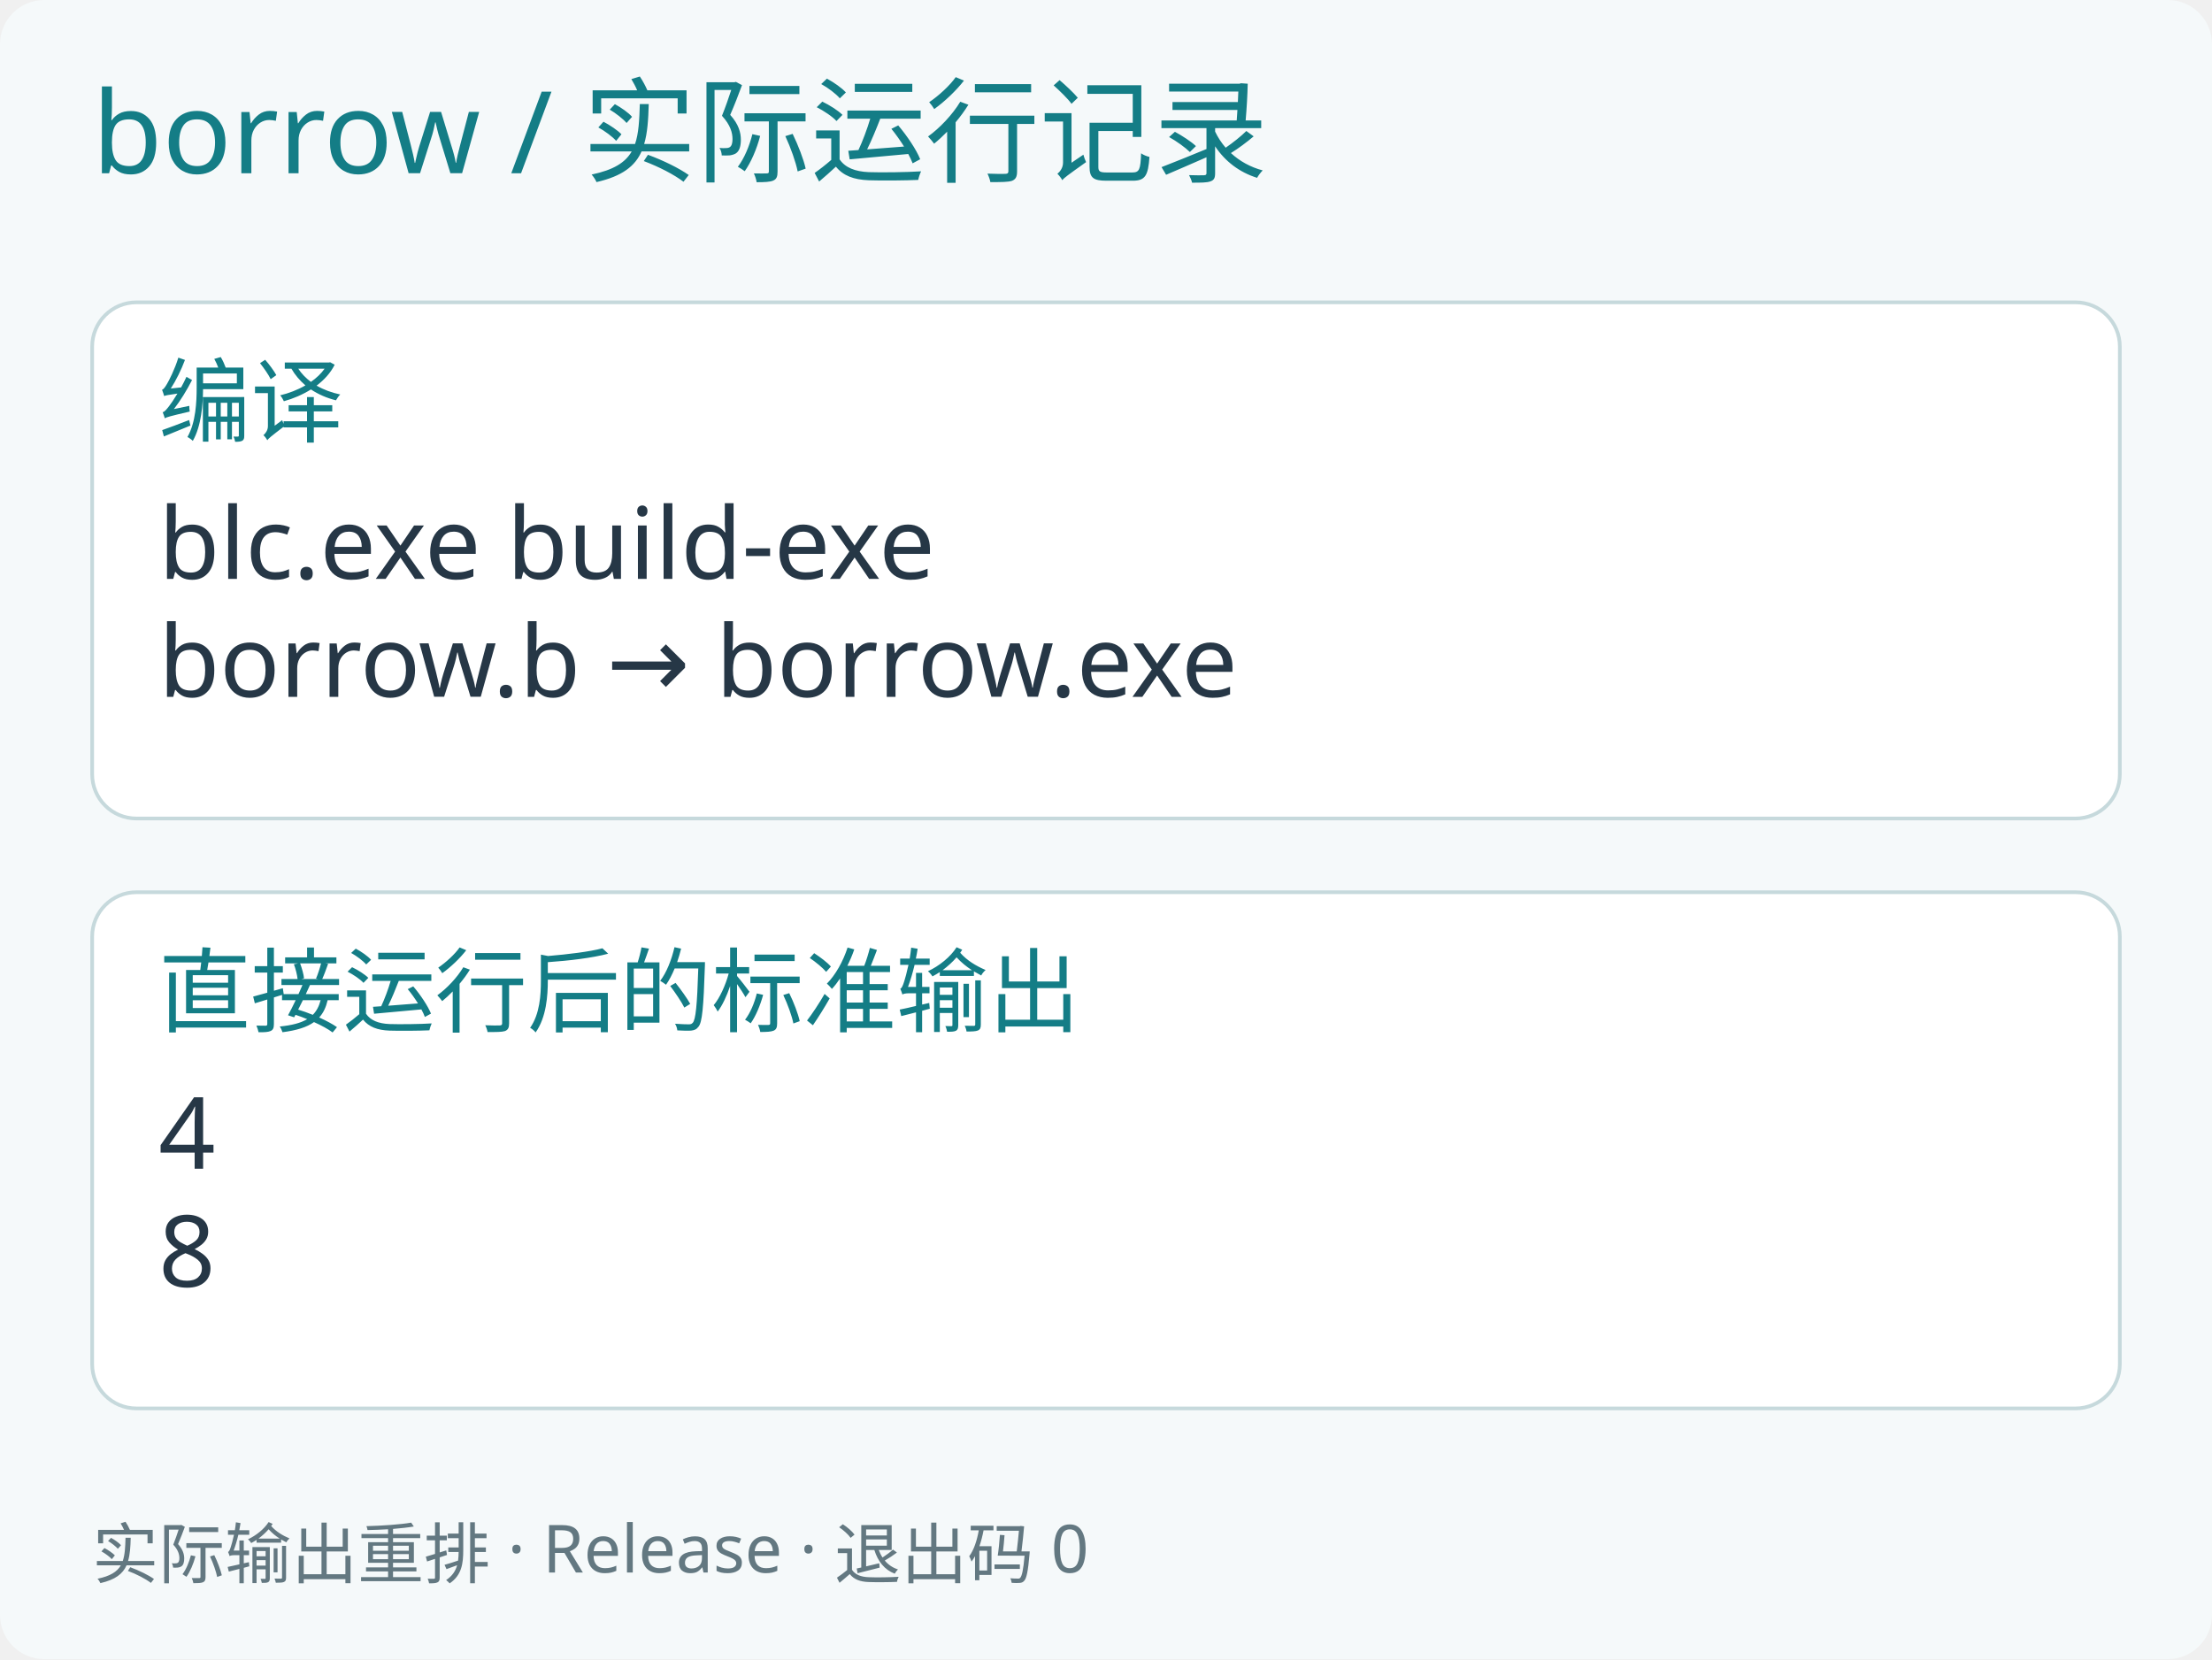
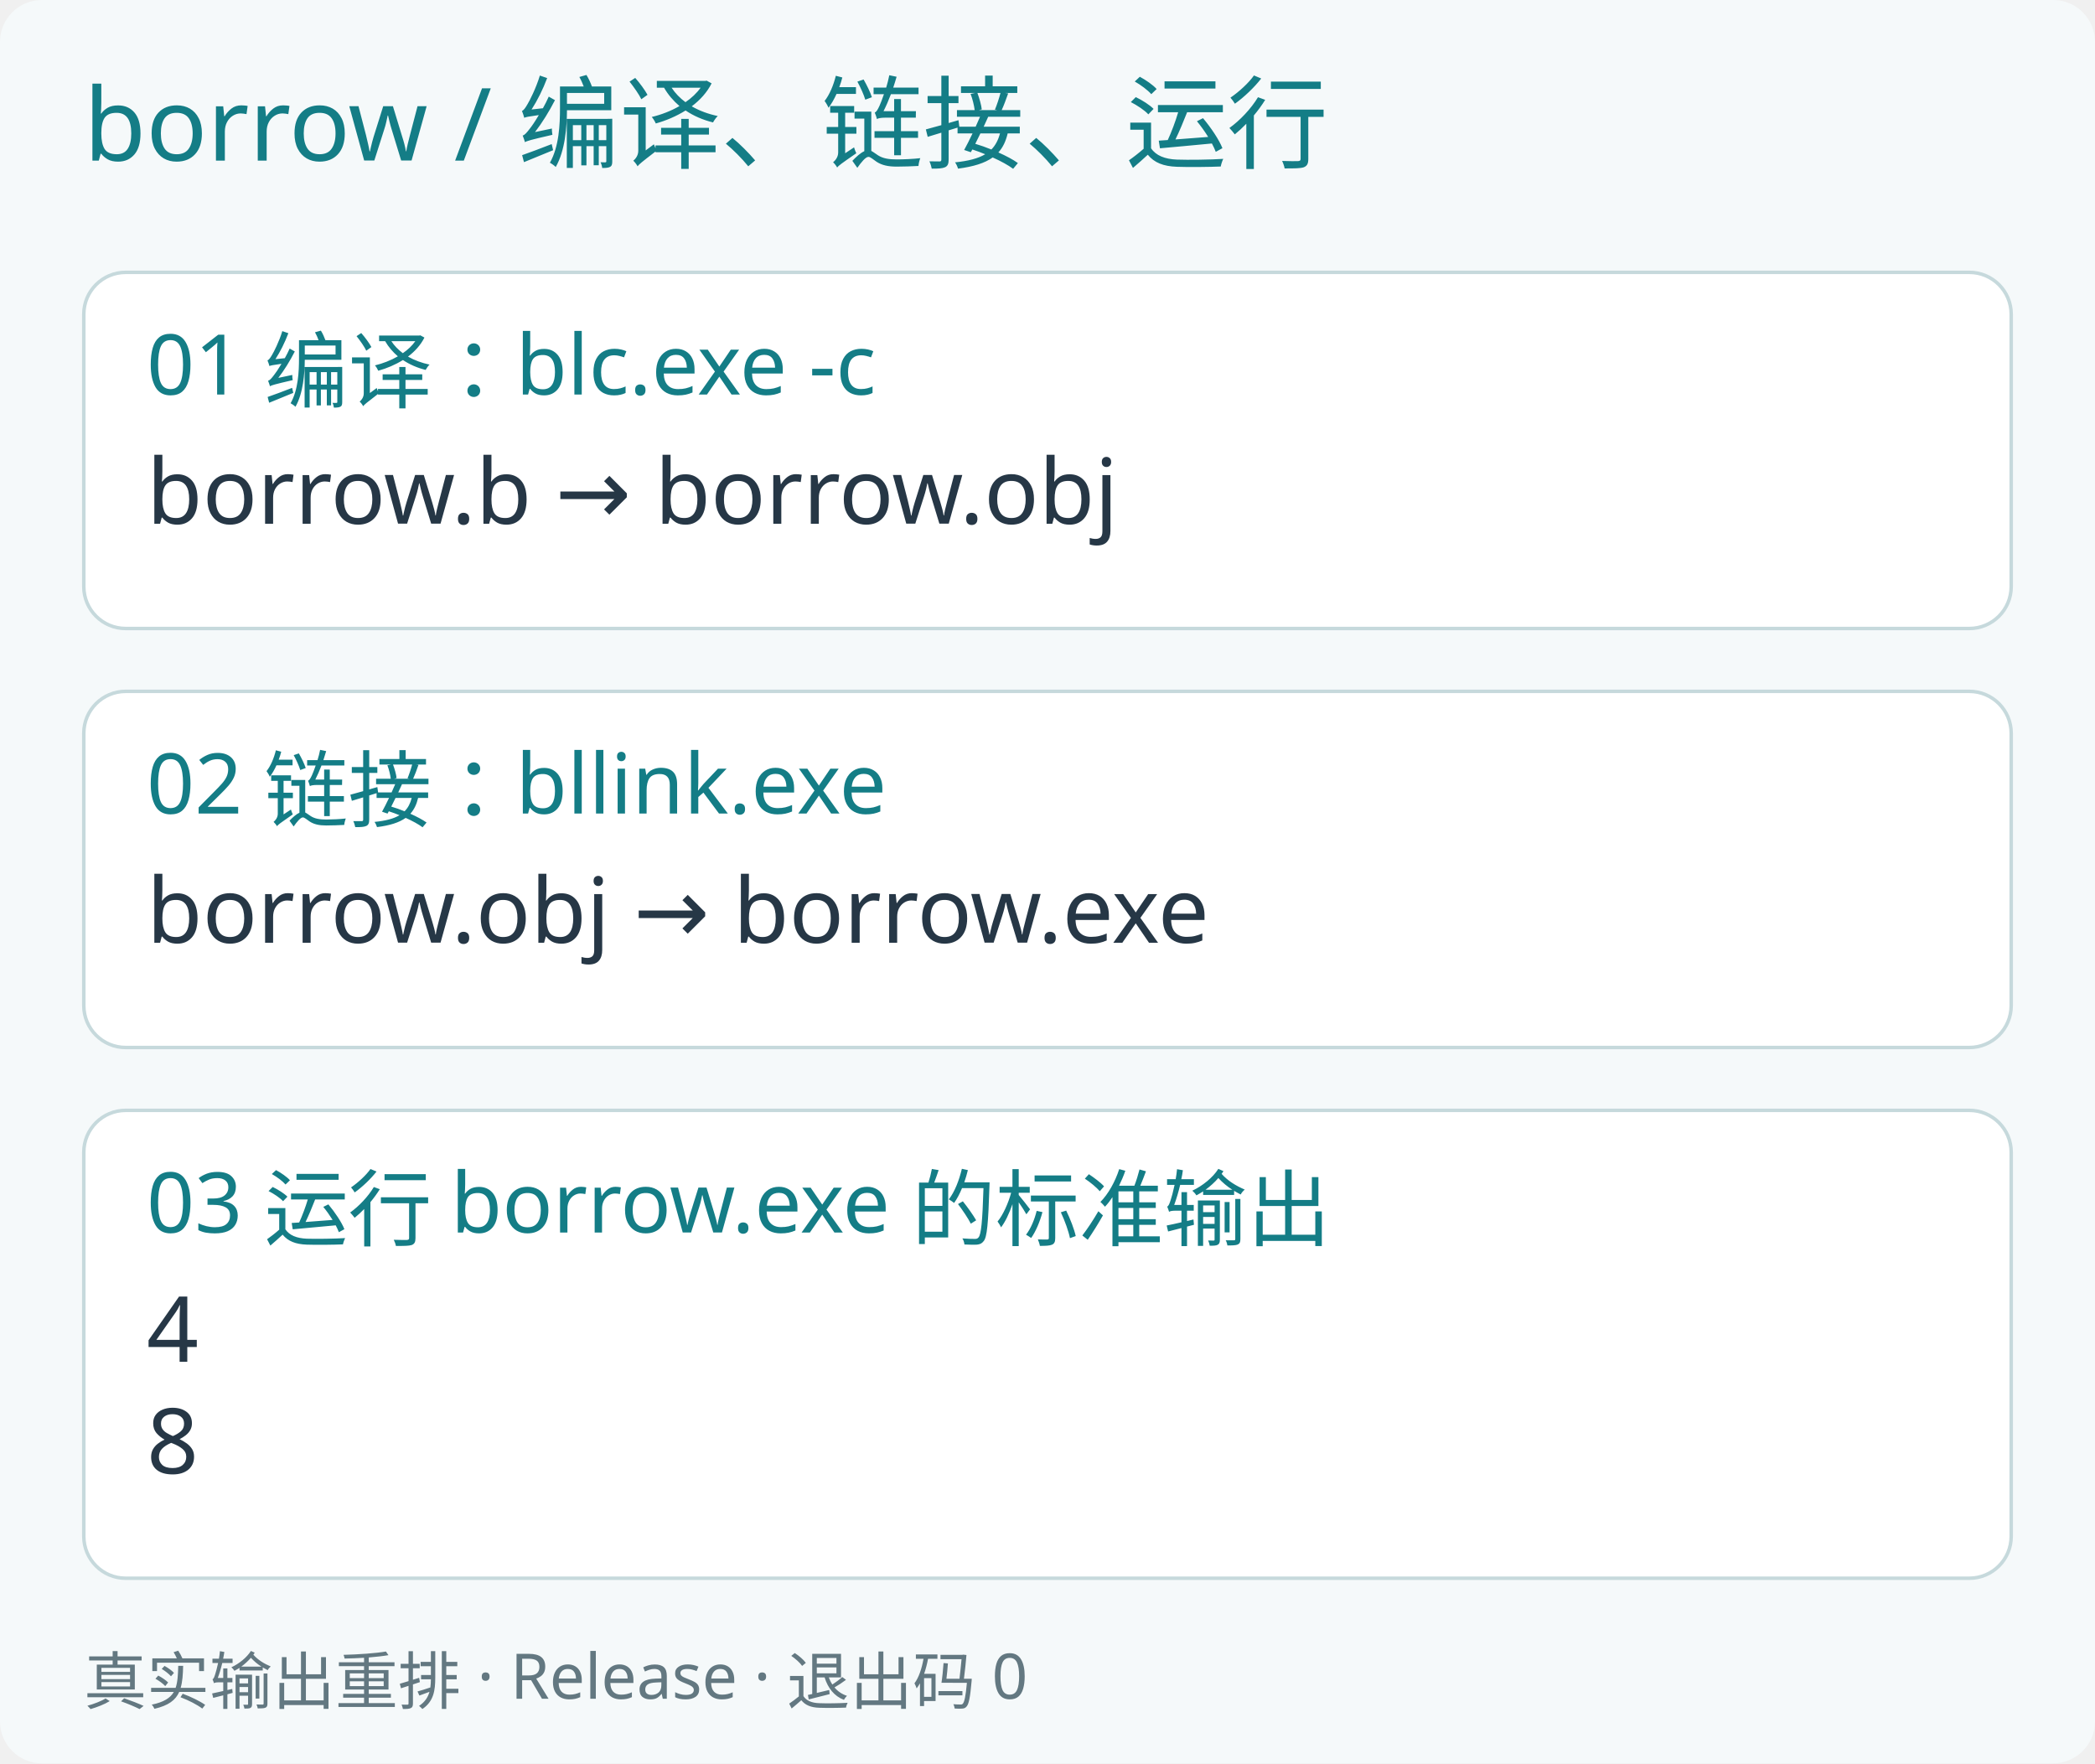
- <svg xmlns="http://www.w3.org/2000/svg" width="600" height="450">
-   <rect width="600" height="450" rx="12" fill="#f5f9fa" />
-   <text x="25" y="47" font-family="SimHei" font-size="31" fill="#147d86">borrow / 实际运行记录</text>
-   <rect x="25" y="82" width="550" height="140" rx="12" fill="#ffffff" stroke="#c6d9dc" />
-   <text x="43" y="118" font-family="SimHei" font-size="25" fill="#147d86">编译</text>
-   <text x="43" y="157" font-family="SimHei" font-size="27" fill="#263746">blc.exe build-exe</text>
-   <text x="43" y="189" font-family="SimHei" font-size="27" fill="#263746">borrow.b → borrow.exe</text>
-   <rect x="25" y="242" width="550" height="140" rx="12" fill="#ffffff" stroke="#c6d9dc" />
-   <text x="43" y="278" font-family="SimHei" font-size="25" fill="#147d86">直接运行后的标准输出</text>
-   <text x="43" y="317" font-family="SimHei" font-size="27" fill="#263746">4</text>
-   <text x="43" y="349" font-family="SimHei" font-size="27" fill="#263746">8</text>
-   <text x="25" y="428" font-family="SimHei" font-size="18" fill="#637881">实际输出重排 · Release · 退出码 0</text>
+ <svg xmlns="http://www.w3.org/2000/svg" width="600" height="505">
+   <rect width="600" height="505" rx="12" fill="#f5f9fa" />
+   <text x="24" y="46" font-family="SimHei" font-size="29" fill="#147d86">borrow / 编译、链接、运行</text>
+   <rect x="24" y="78" width="552" height="102" rx="12" fill="white" stroke="#c6d9dc" />
+   <text x="42" y="113" font-family="SimHei" font-size="24" fill="#147d86">01 编译：blc.exe -c</text>
+   <text x="42" y="150" font-family="SimHei" font-size="26" fill="#263746">borrow.b → borrow.obj</text>
+   <rect x="24" y="198" width="552" height="102" rx="12" fill="white" stroke="#c6d9dc" />
+   <text x="42" y="233" font-family="SimHei" font-size="24" fill="#147d86">02 链接：bllink.exe</text>
+   <text x="42" y="270" font-family="SimHei" font-size="26" fill="#263746">borrow.obj → borrow.exe</text>
+   <rect x="24" y="318" width="552" height="134" rx="12" fill="white" stroke="#c6d9dc" />
+   <text x="42" y="353" font-family="SimHei" font-size="24" fill="#147d86">03 运行 borrow.exe 的标准输出</text>
+   <text x="42" y="390" font-family="SimHei" font-size="26" fill="#263746">4</text>
+   <text x="42" y="422" font-family="SimHei" font-size="26" fill="#263746">8</text>
+   <text x="24" y="488" font-family="SimHei" font-size="18" fill="#637881">真实输出重排 · Release · 退出码 0</text>
</svg>
